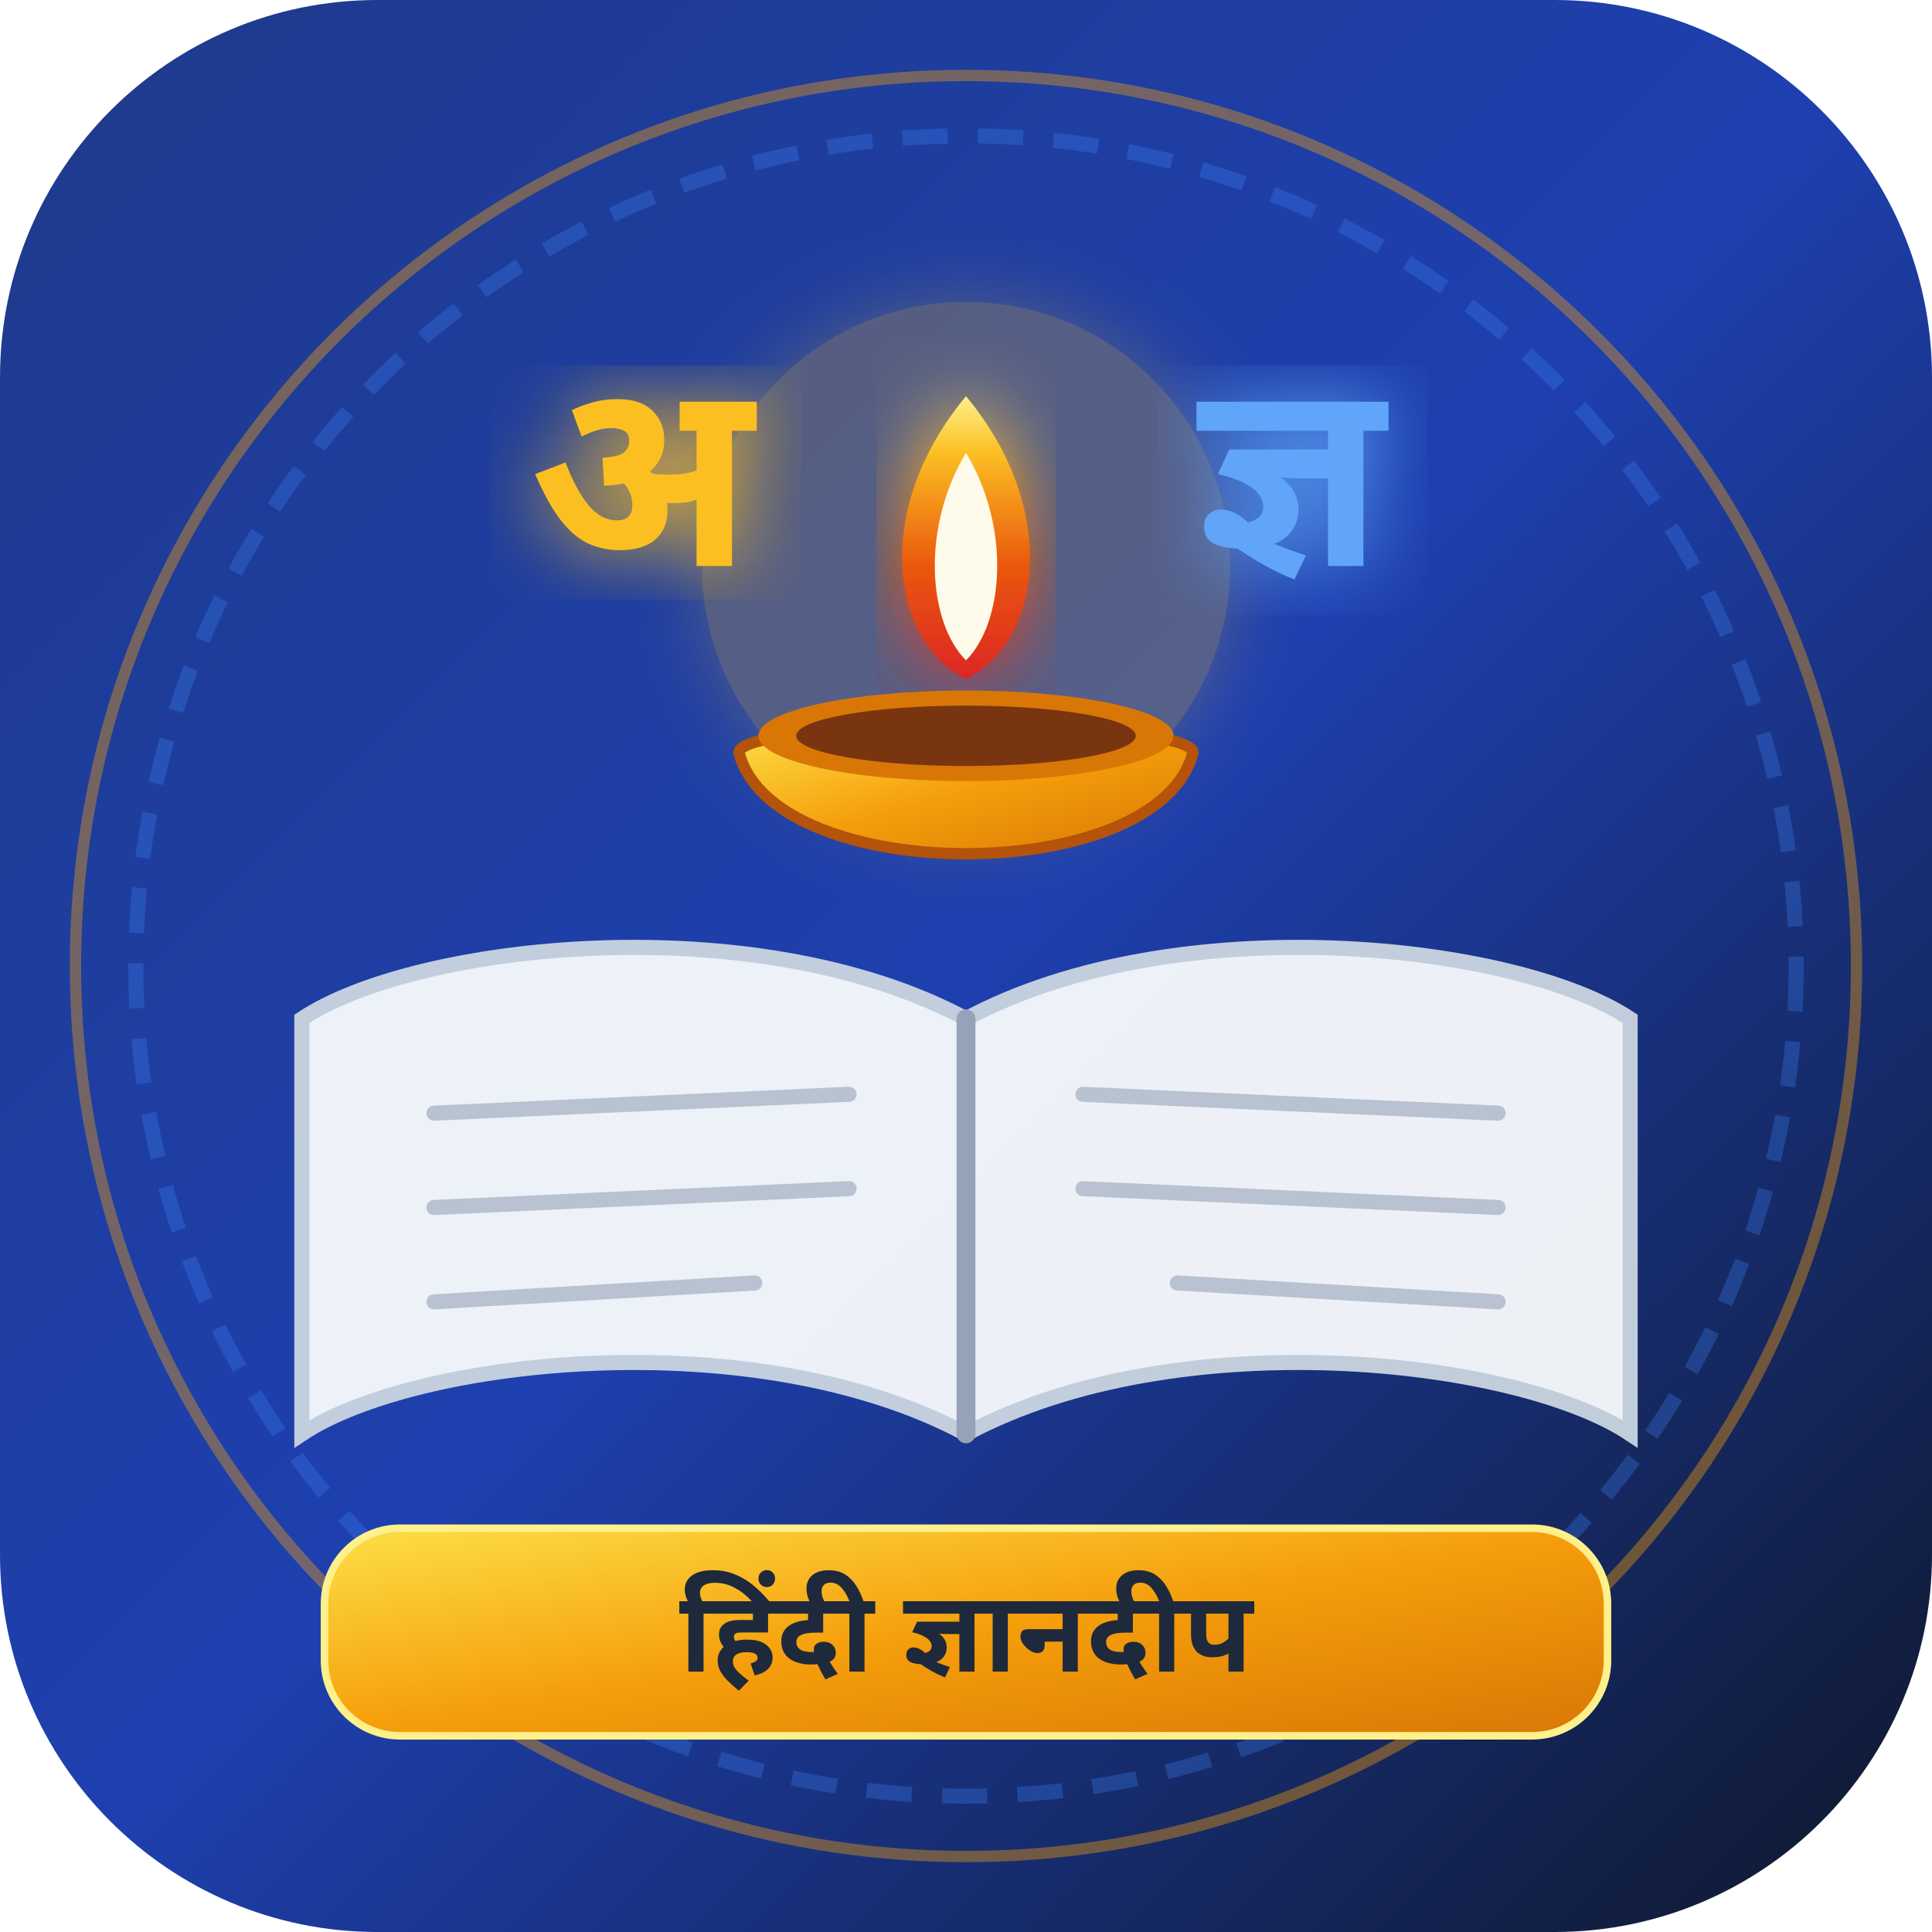
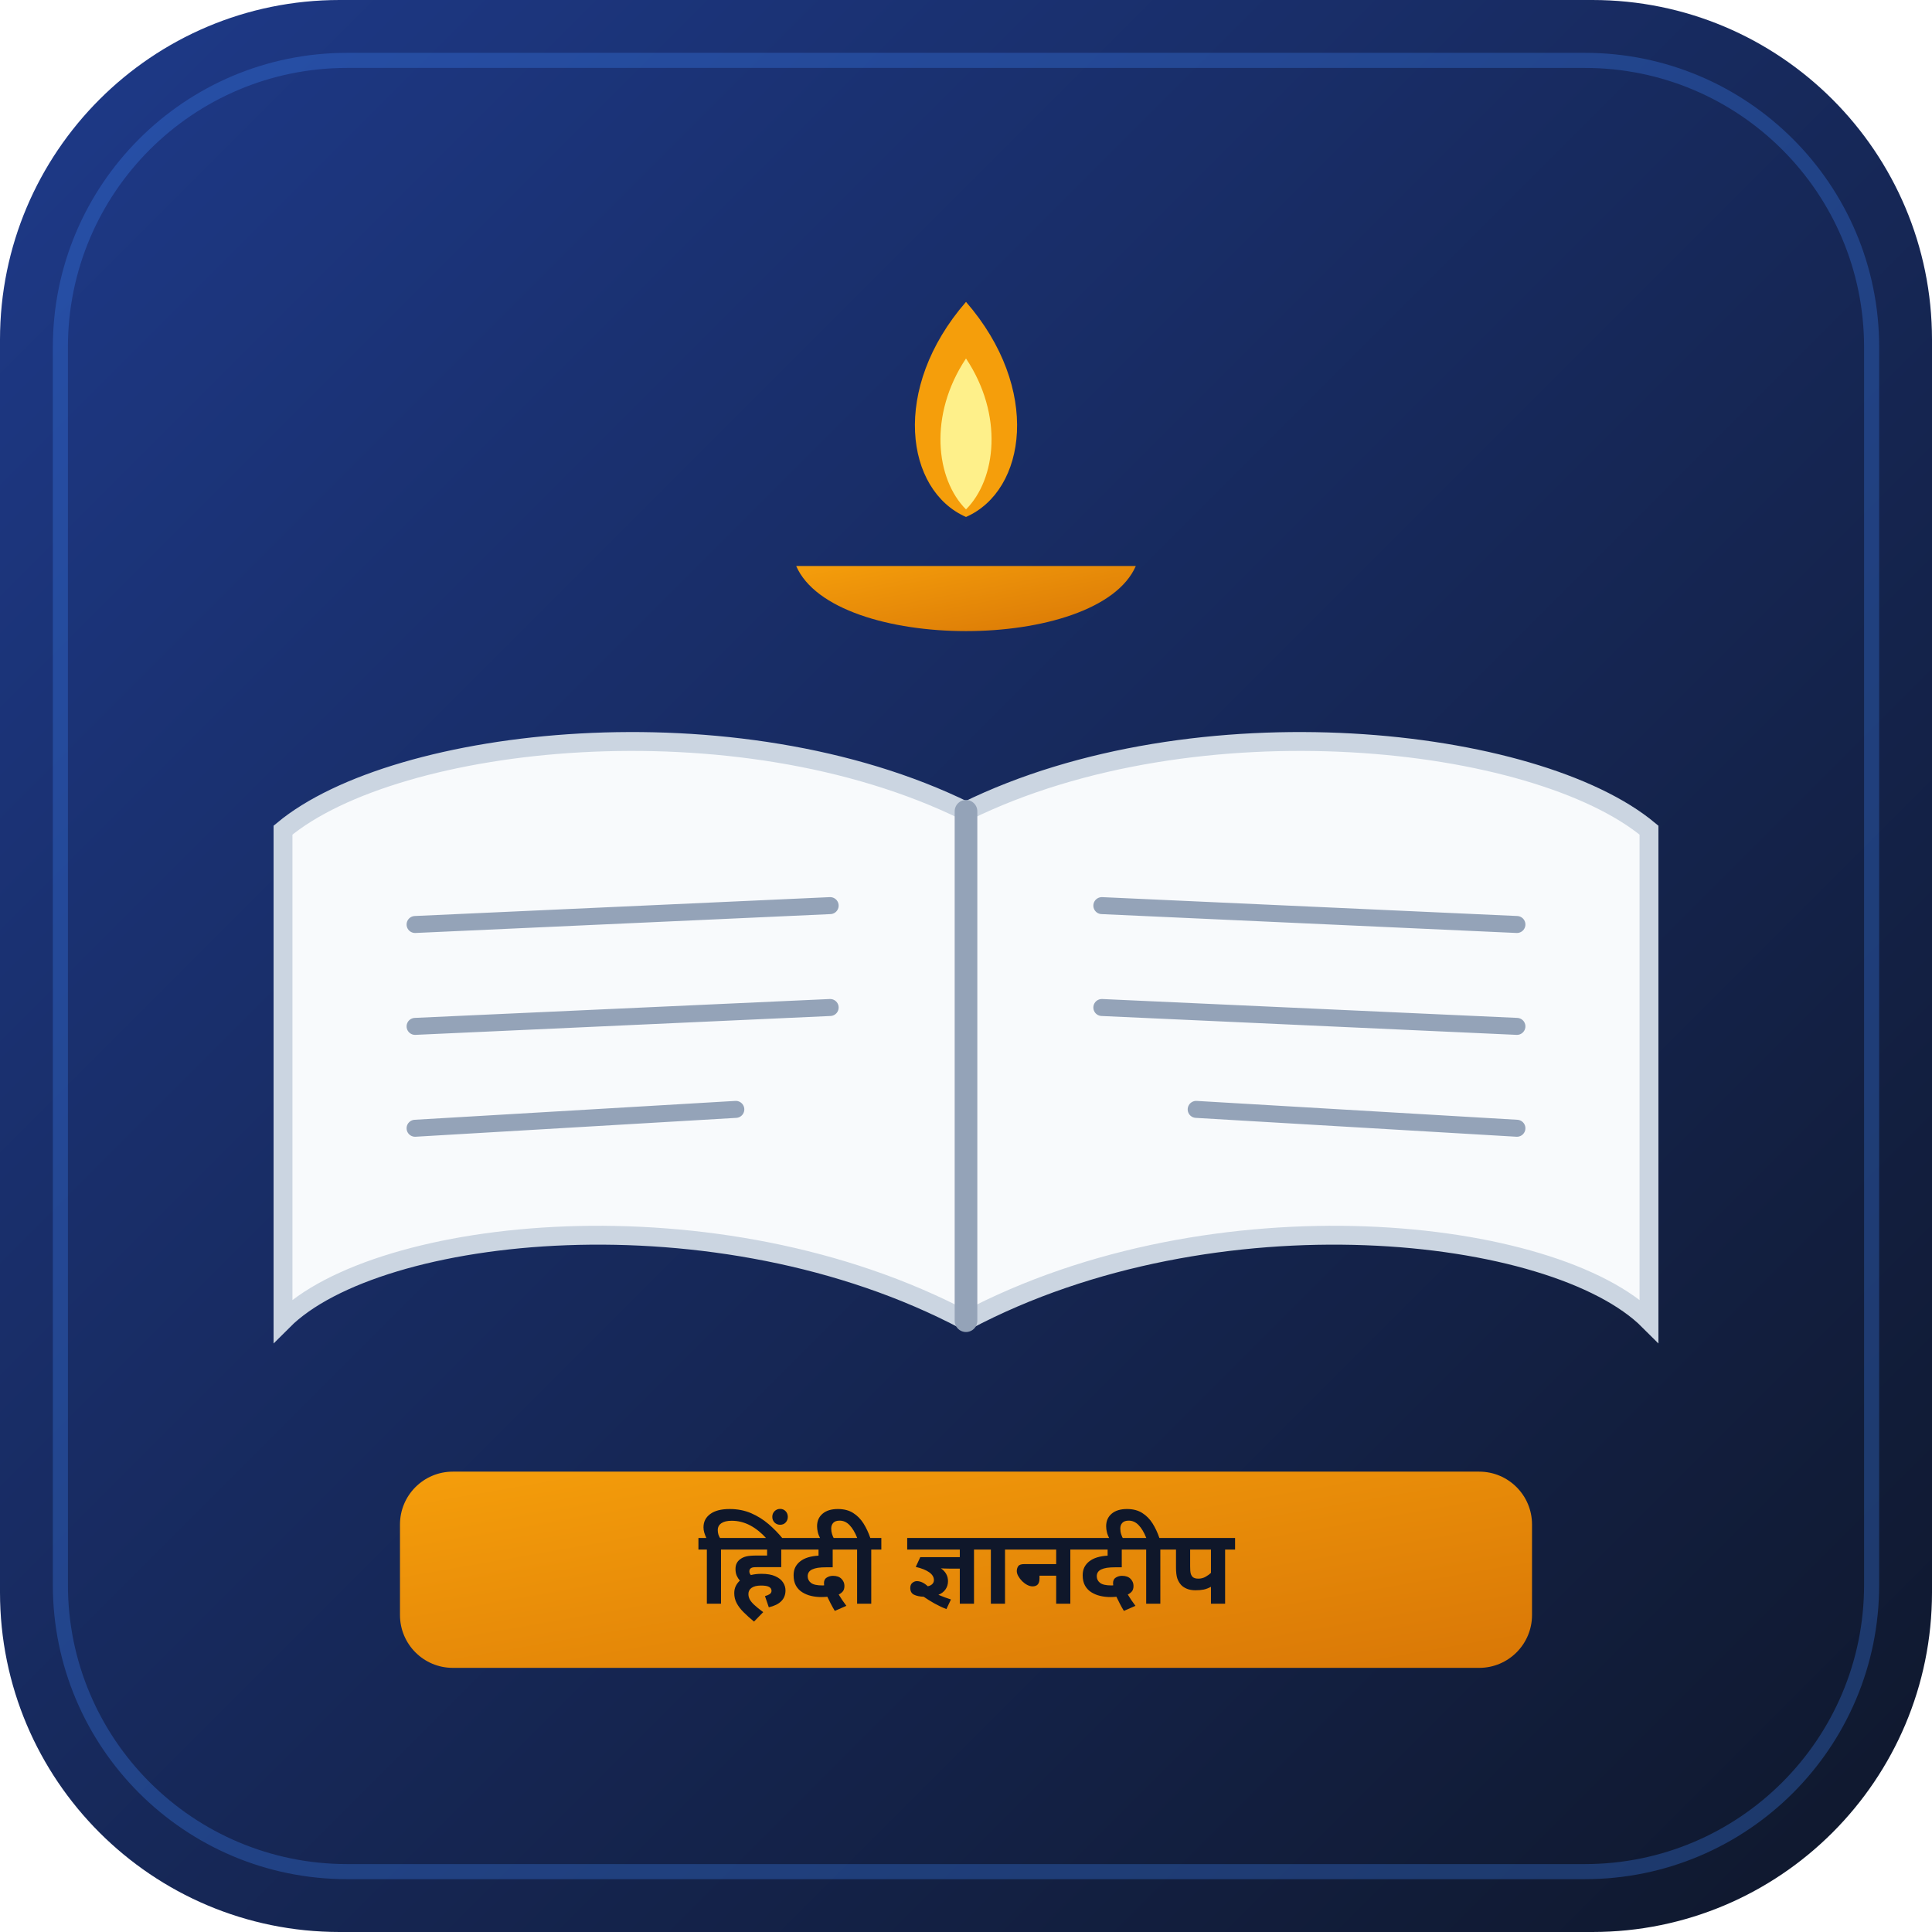
<svg xmlns="http://www.w3.org/2000/svg" viewBox="0 0 512 512" width="100%" height="100%">
  <defs>
-     <linearGradient id="bgGrad" x1="0%" y1="0%" x2="100%" y2="100%">
+     <linearGradient id="bgNavy" x1="0%" y1="0%" x2="100%" y2="100%">
      <stop offset="0%" stop-color="#1E3A8A" />
-       <stop offset="50%" stop-color="#1E40AF" />
      <stop offset="100%" stop-color="#0F172A" />
    </linearGradient>
-     <linearGradient id="goldGrad" x1="0%" y1="0%" x2="100%" y2="100%">
-       <stop offset="0%" stop-color="#FDE047" />
-       <stop offset="50%" stop-color="#F59E0B" />
+     <linearGradient id="goldAccent" x1="0%" y1="0%" x2="100%" y2="100%">
+       <stop offset="0%" stop-color="#F59E0B" />
      <stop offset="100%" stop-color="#D97706" />
    </linearGradient>
-     <linearGradient id="flameGrad" x1="0%" y1="100%" x2="0%" y2="0%">
-       <stop offset="0%" stop-color="#DC2626" />
-       <stop offset="40%" stop-color="#EA580C" />
-       <stop offset="80%" stop-color="#FBBF24" />
-       <stop offset="100%" stop-color="#FEF08A" />
-     </linearGradient>
-     <filter id="glow" x="-20%" y="-20%" width="140%" height="140%">
-       <feGaussianBlur stdDeviation="10" result="blur" />
-       <feComposite in="SourceGraphic" in2="blur" operator="over" />
-     </filter>
  </defs>
-   <rect width="512" height="512" rx="100" fill="url(#bgGrad)" />
-   <circle cx="256" cy="256" r="220" fill="none" stroke="#3B82F6" stroke-width="4" opacity="0.3" stroke-dasharray="12 8" />
-   <circle cx="256" cy="256" r="236" fill="none" stroke="#F59E0B" stroke-width="3" opacity="0.4" />
-   <g transform="translate(0, 40)">
-     <path d="M256 340 C 200 310, 110 320, 80 340 L 80 230 C 110 210, 200 200, 256 230 C 312 200, 402 210, 432 230 L 432 340 C 402 320, 312 310, 256 340 Z" fill="#F8FAFC" opacity="0.95" stroke="#CBD5E1" stroke-width="4" />
-     <line x1="256" y1="230" x2="256" y2="340" stroke="#94A3B8" stroke-width="5" stroke-linecap="round" />
-     <line x1="115" y1="255" x2="225" y2="250" stroke="#94A3B8" stroke-width="4" stroke-linecap="round" opacity="0.6" />
-     <line x1="115" y1="280" x2="225" y2="275" stroke="#94A3B8" stroke-width="4" stroke-linecap="round" opacity="0.6" />
-     <line x1="115" y1="305" x2="200" y2="300" stroke="#94A3B8" stroke-width="4" stroke-linecap="round" opacity="0.6" />
-     <line x1="287" y1="250" x2="397" y2="255" stroke="#94A3B8" stroke-width="4" stroke-linecap="round" opacity="0.6" />
-     <line x1="287" y1="275" x2="397" y2="280" stroke="#94A3B8" stroke-width="4" stroke-linecap="round" opacity="0.6" />
-     <line x1="312" y1="300" x2="397" y2="305" stroke="#94A3B8" stroke-width="4" stroke-linecap="round" opacity="0.6" />
+   <rect width="512" height="512" rx="90" fill="url(#bgNavy)" />
+   <rect x="16" y="16" width="480" height="480" rx="76" fill="none" stroke="#3B82F6" stroke-width="4" opacity="0.3" />
+   <g transform="translate(0, 30)">
+     <path d="M256 320 C 190 285, 100 295, 75 320 L 75 190 C 105 165, 195 155, 256 185 C 317 155, 407 165, 437 190 L 437 320 C 412 295, 322 285, 256 320 Z" fill="#F8FAFC" stroke="#CBD5E1" stroke-width="5" />
+     <line x1="256" y1="185" x2="256" y2="320" stroke="#94A3B8" stroke-width="6" stroke-linecap="round" />
+     <line x1="110" y1="215" x2="220" y2="210" stroke="#94A3B8" stroke-width="4.5" stroke-linecap="round" />
+     <line x1="110" y1="242" x2="220" y2="237" stroke="#94A3B8" stroke-width="4.5" stroke-linecap="round" />
+     <line x1="110" y1="269" x2="195" y2="264" stroke="#94A3B8" stroke-width="4.5" stroke-linecap="round" />
+     <line x1="292" y1="210" x2="402" y2="215" stroke="#94A3B8" stroke-width="4.5" stroke-linecap="round" />
+     <line x1="292" y1="237" x2="402" y2="242" stroke="#94A3B8" stroke-width="4.5" stroke-linecap="round" />
+     <line x1="317" y1="264" x2="402" y2="269" stroke="#94A3B8" stroke-width="4.5" stroke-linecap="round" />
  </g>
-   <g transform="translate(256, 190)">
-     <circle cx="0" cy="-40" r="70" fill="#FBBF24" opacity="0.25" filter="url(#glow)" />
-     <path d="M 0 -85 C 25 -55, 20 -20, 0 -10 C -20 -20, -25 -55, 0 -85 Z" fill="url(#flameGrad)" filter="url(#glow)" />
-     <path d="M 0 -70 C 12 -50, 10 -25, 0 -15 C -10 -25, -12 -50, 0 -70 Z" fill="#FFFBEB" />
-     <path d="M -60 10 C -50 45, 50 45, 60 10 C 65 0, -65 0, -60 10 Z" fill="url(#goldGrad)" stroke="#B45309" stroke-width="3" />
-     <ellipse cx="0" cy="5" rx="55" ry="12" fill="#D97706" />
-     <ellipse cx="0" cy="5" rx="45" ry="8" fill="#78350F" />
+   <g transform="translate(256, 145)">
+     <path d="M 0 -65 C 20 -42, 16 -15, 0 -8 C -16 -15, -20 -42, 0 -65 Z" fill="#F59E0B" />
+     <path d="M 0 -50 C 10 -35, 8 -18, 0 -10 C -8 -18, -10 -35, 0 -50 Z" fill="#FEF08A" />
+     <path d="M -45 5 C -35 28, 35 28, 45 5 Z" fill="url(#goldAccent)" />
  </g>
-   <text x="170" y="150" font-family="'Noto Sans Devanagari', 'Mukta', 'Mangal', 'Poppins', sans-serif" font-size="70" font-weight="900" fill="#FBBF24" text-anchor="middle" filter="url(#glow)">अ</text>
-   <text x="342" y="150" font-family="'Noto Sans Devanagari', 'Mukta', 'Mangal', 'Poppins', sans-serif" font-size="70" font-weight="900" fill="#60A5FA" text-anchor="middle" filter="url(#glow)">ज्ञ</text>
-   <g transform="translate(256, 440)">
-     <rect x="-170" y="-35" width="340" height="55" rx="20" fill="url(#goldGrad)" stroke="#FEF08A" stroke-width="2" />
-     <text x="0" y="3" font-family="'Noto Sans Devanagari', 'Mukta', 'Mangal', 'Poppins', sans-serif" font-size="30" font-weight="900" fill="#1E293B" text-anchor="middle">हिंदी ज्ञानदीप</text>
+   <g transform="translate(256, 420)">
+     <rect x="-150" y="-30" width="300" height="52" rx="14" fill="url(#goldAccent)" />
+     <text x="0" y="5" font-family="'Noto Sans Devanagari', 'Mukta', sans-serif" font-size="28" font-weight="900" fill="#0F172A" text-anchor="middle">हिंदी ज्ञानदीप</text>
  </g>
</svg>
